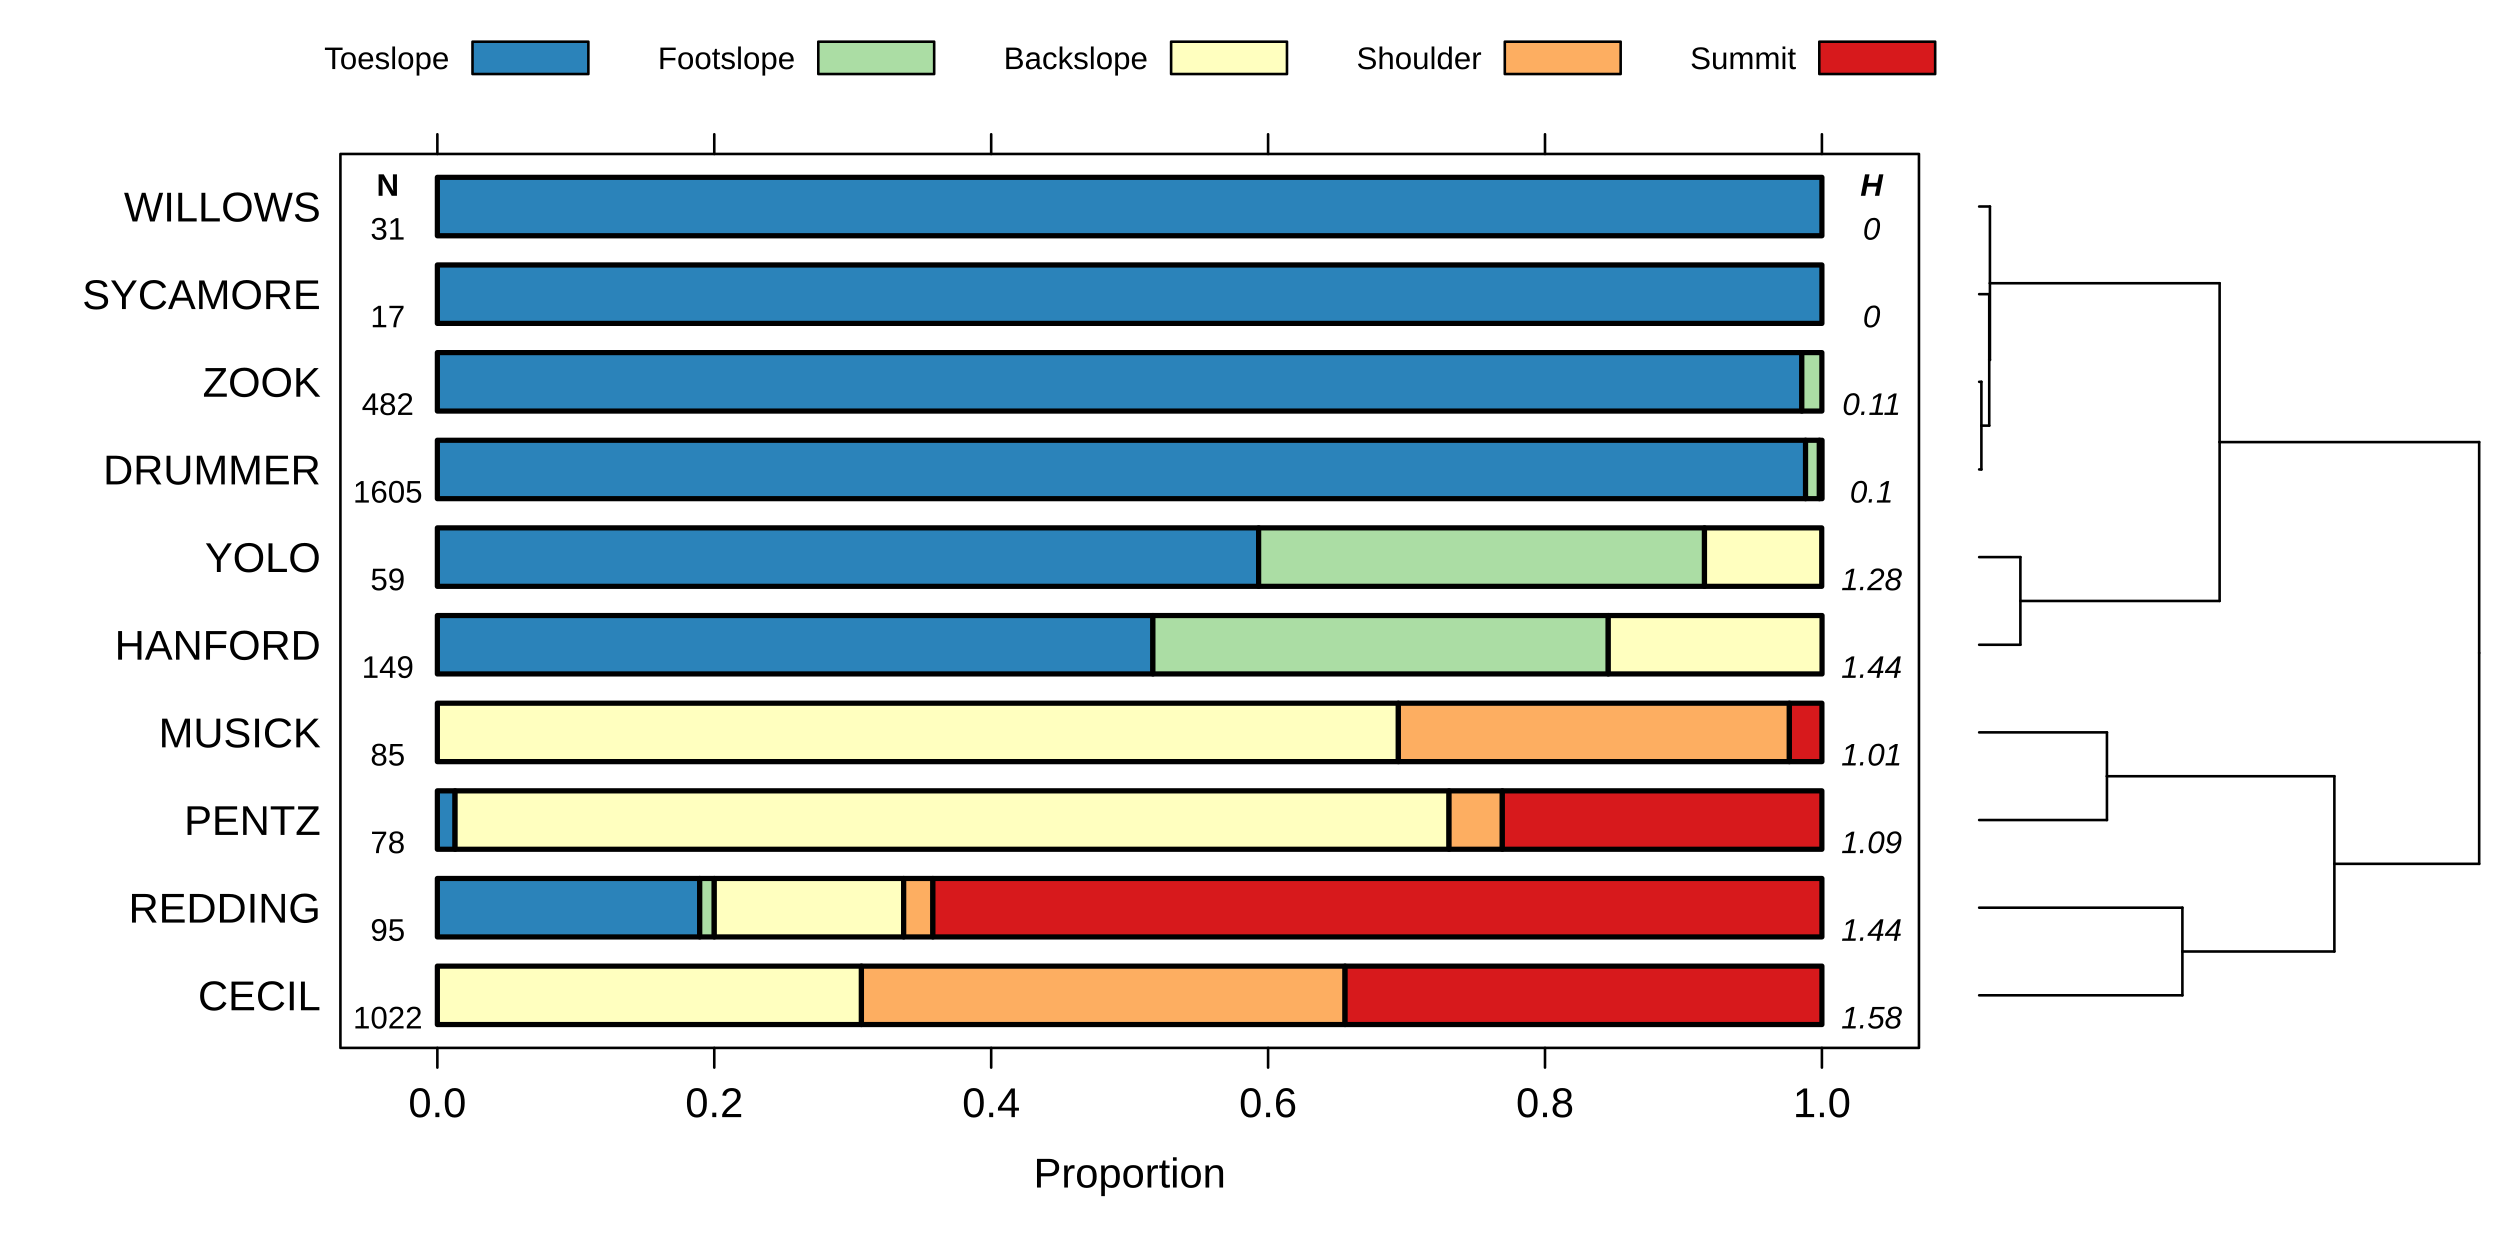
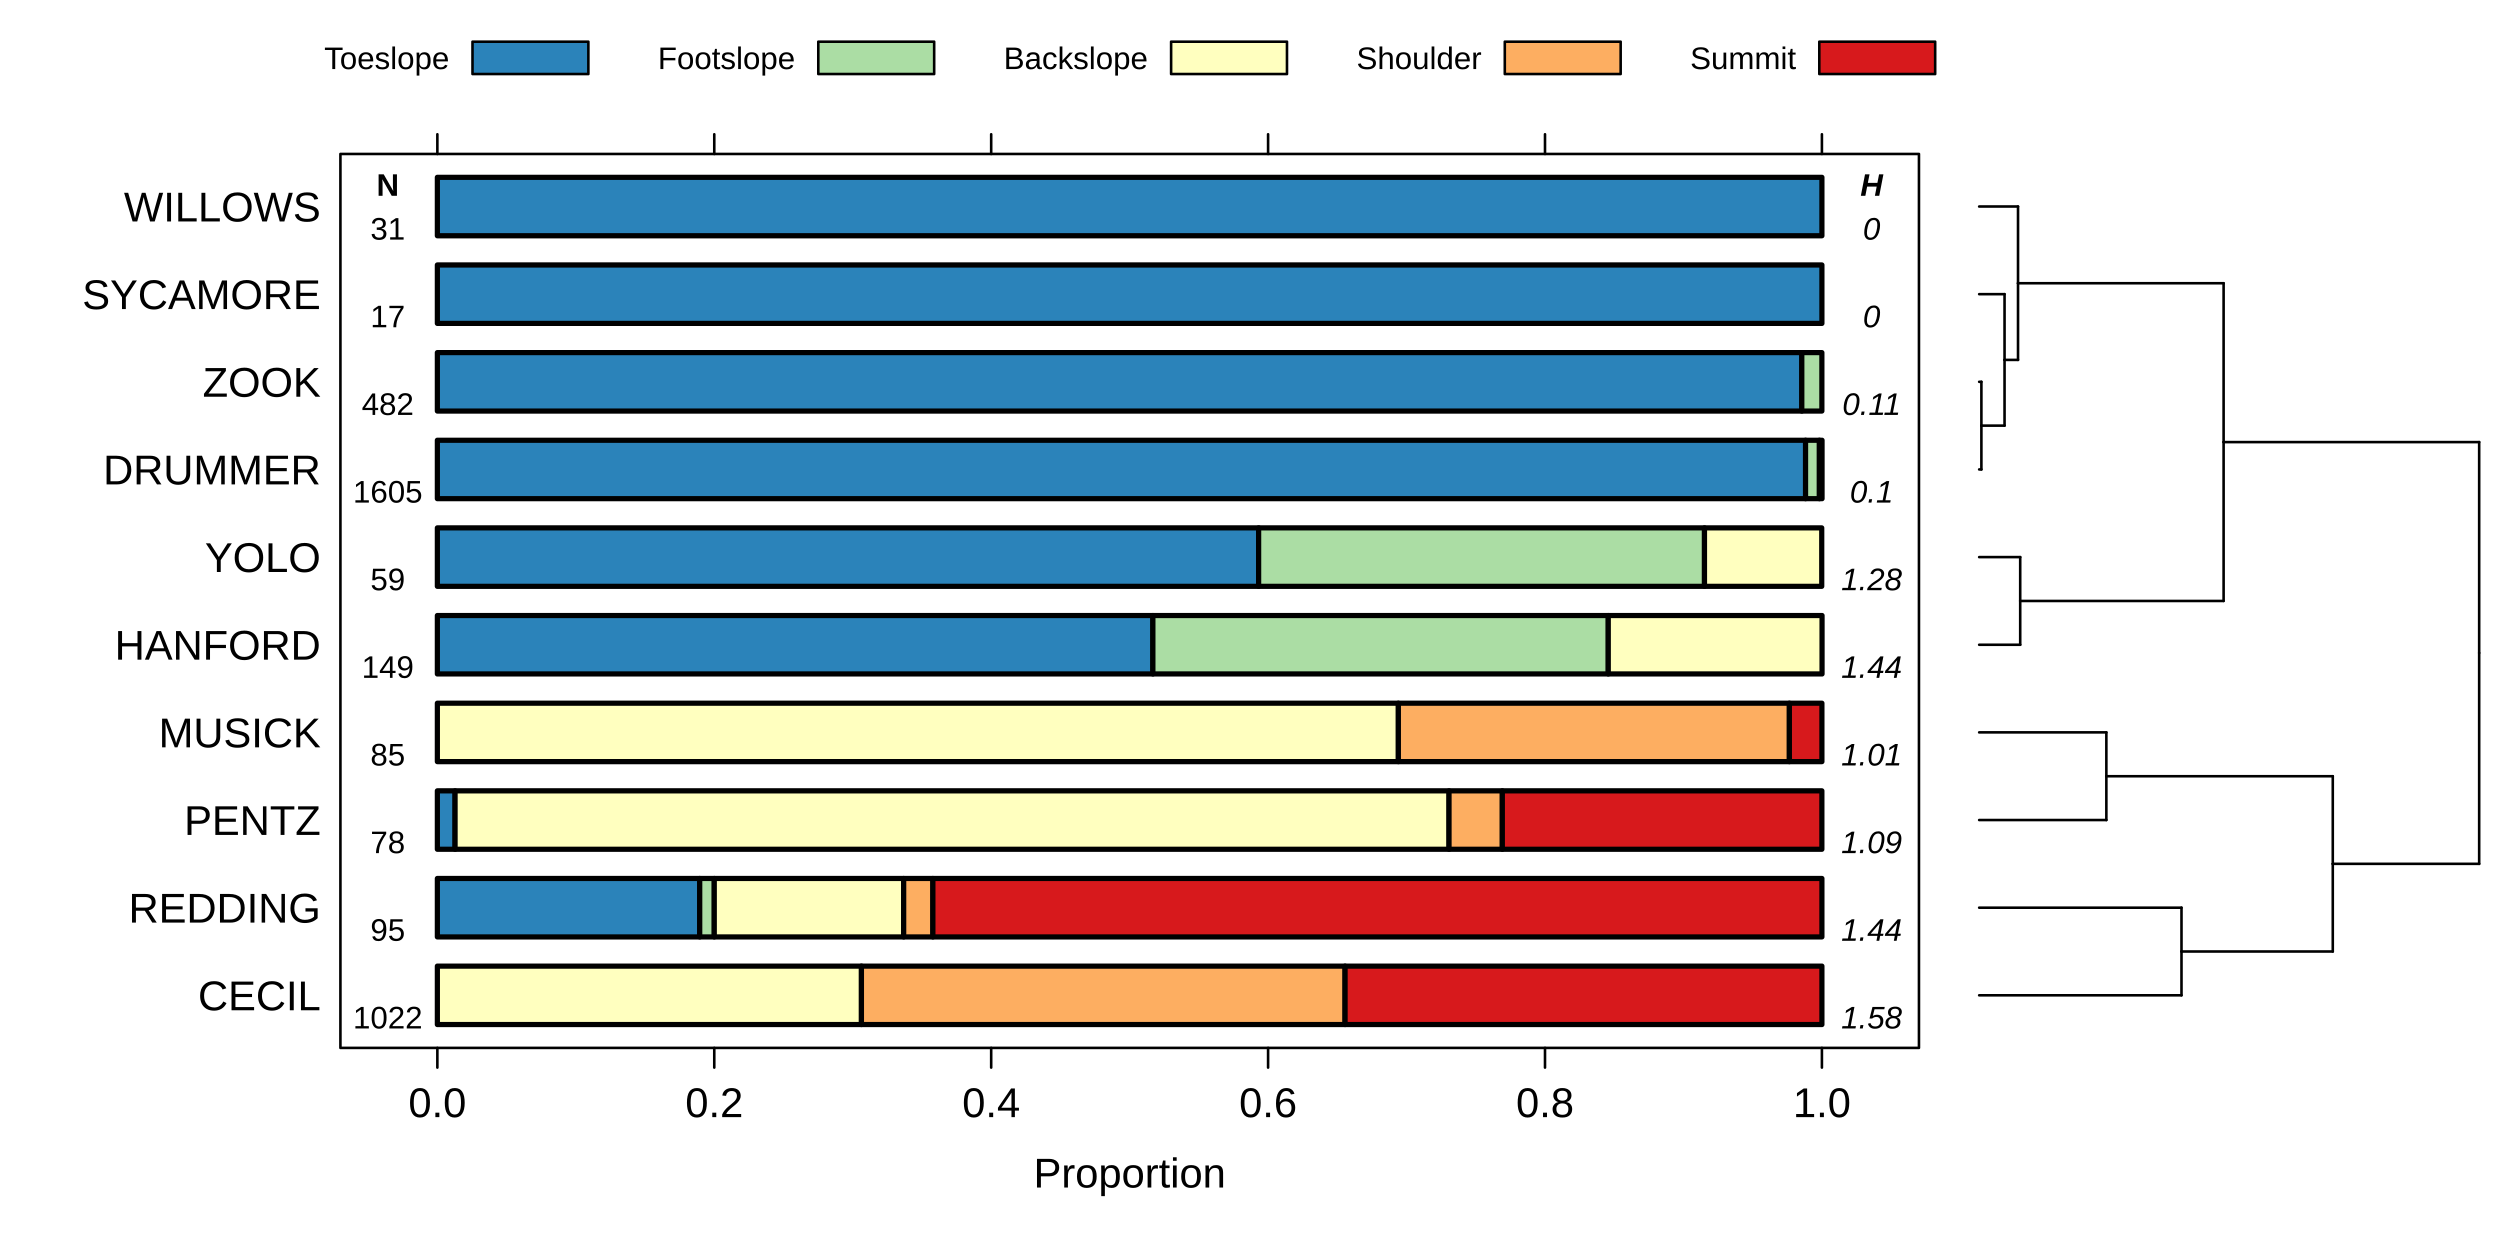
<svg xmlns="http://www.w3.org/2000/svg" class="svglite" width="720.00pt" height="360.00pt" viewBox="0 0 720.00 360.00">
  <defs>
    <style type="text/css">
    .svglite line, .svglite polyline, .svglite polygon, .svglite path, .svglite rect, .svglite circle {
      fill: none;
      stroke: #000000;
      stroke-linecap: round;
      stroke-linejoin: round;
      stroke-miterlimit: 10.00;
    }
    .svglite text {
      white-space: pre;
    }
  </style>
  </defs>
  <rect width="100%" height="100%" style="stroke: none; fill: #FFFFFF;" />
  <defs>
    <clipPath id="cpMC4wMHw3MjAuMDB8MC4wMHwzNjAuMDA=">
      <rect x="0.00" y="0.00" width="720.00" height="360.00" />
    </clipPath>
  </defs>
  <g clip-path="url(#cpMC4wMHw3MjAuMDB8MC4wMHwzNjAuMDA=)">
    <rect x="0.00" y="0.00" width="720.00" height="360.00" style="stroke-width: 0.75; stroke: none;" />
    <text x="325.35" y="342.00" text-anchor="middle" style="font-size: 12.00px; font-family: &quot;Arial&quot;;" textLength="55.37px" lengthAdjust="spacingAndGlyphs">Proportion</text>
  </g>
  <defs>
    <clipPath id="cpOTguMDR8NTUyLjY2fDQ0LjM0fDMwMS44MA==">
      <rect x="98.04" y="44.34" width="454.62" height="257.46" />
    </clipPath>
  </defs>
  <g clip-path="url(#cpOTguMDR8NTUyLjY2fDQ0LjM0fDMwMS44MA==)">
</g>
  <g clip-path="url(#cpMC4wMHw3MjAuMDB8MC4wMHwzNjAuMDA=)">
    <line x1="125.96" y1="44.34" x2="125.96" y2="38.67" style="stroke-width: 0.75;" />
    <line x1="205.71" y1="44.34" x2="205.71" y2="38.67" style="stroke-width: 0.75;" />
    <line x1="285.46" y1="44.34" x2="285.46" y2="38.67" style="stroke-width: 0.75;" />
    <line x1="365.21" y1="44.34" x2="365.21" y2="38.67" style="stroke-width: 0.75;" />
    <line x1="444.96" y1="44.34" x2="444.96" y2="38.67" style="stroke-width: 0.75;" />
    <line x1="524.71" y1="44.34" x2="524.71" y2="38.67" style="stroke-width: 0.75;" />
    <text x="92.37" y="290.95" text-anchor="end" style="font-size: 12.00px; font-family: &quot;Arial&quot;;" textLength="35.35px" lengthAdjust="spacingAndGlyphs">CECIL</text>
    <text x="92.37" y="265.71" text-anchor="end" style="font-size: 12.00px; font-family: &quot;Arial&quot;;" textLength="55.35px" lengthAdjust="spacingAndGlyphs">REDDING</text>
    <text x="92.37" y="240.47" text-anchor="end" style="font-size: 12.00px; font-family: &quot;Arial&quot;;" textLength="39.34px" lengthAdjust="spacingAndGlyphs">PENTZ</text>
    <text x="92.37" y="215.23" text-anchor="end" style="font-size: 12.00px; font-family: &quot;Arial&quot;;" textLength="46.68px" lengthAdjust="spacingAndGlyphs">MUSICK</text>
    <text x="92.37" y="189.99" text-anchor="end" style="font-size: 12.00px; font-family: &quot;Arial&quot;;" textLength="59.35px" lengthAdjust="spacingAndGlyphs">HANFORD</text>
    <text x="92.37" y="164.74" text-anchor="end" style="font-size: 12.00px; font-family: &quot;Arial&quot;;" textLength="33.36px" lengthAdjust="spacingAndGlyphs">YOLO</text>
    <text x="92.37" y="139.50" text-anchor="end" style="font-size: 12.00px; font-family: &quot;Arial&quot;;" textLength="62.68px" lengthAdjust="spacingAndGlyphs">DRUMMER</text>
    <text x="92.37" y="114.26" text-anchor="end" style="font-size: 12.00px; font-family: &quot;Arial&quot;;" textLength="34.01px" lengthAdjust="spacingAndGlyphs">ZOOK</text>
    <text x="92.37" y="89.02" text-anchor="end" style="font-size: 12.00px; font-family: &quot;Arial&quot;;" textLength="68.70px" lengthAdjust="spacingAndGlyphs">SYCAMORE</text>
    <text x="92.37" y="63.78" text-anchor="end" style="font-size: 12.00px; font-family: &quot;Arial&quot;;" textLength="56.68px" lengthAdjust="spacingAndGlyphs">WILLOWS</text>
    <line x1="125.96" y1="301.80" x2="125.96" y2="307.47" style="stroke-width: 0.75;" />
    <line x1="205.71" y1="301.80" x2="205.71" y2="307.47" style="stroke-width: 0.75;" />
    <line x1="285.46" y1="301.80" x2="285.46" y2="307.47" style="stroke-width: 0.75;" />
    <line x1="365.21" y1="301.80" x2="365.21" y2="307.47" style="stroke-width: 0.75;" />
    <line x1="444.96" y1="301.80" x2="444.96" y2="307.47" style="stroke-width: 0.75;" />
    <line x1="524.71" y1="301.80" x2="524.71" y2="307.47" style="stroke-width: 0.75;" />
    <text x="125.96" y="321.73" text-anchor="middle" style="font-size: 12.00px; font-family: &quot;Arial&quot;;" textLength="16.68px" lengthAdjust="spacingAndGlyphs">0.0</text>
    <text x="205.71" y="321.73" text-anchor="middle" style="font-size: 12.00px; font-family: &quot;Arial&quot;;" textLength="16.68px" lengthAdjust="spacingAndGlyphs">0.2</text>
    <text x="285.46" y="321.73" text-anchor="middle" style="font-size: 12.00px; font-family: &quot;Arial&quot;;" textLength="16.68px" lengthAdjust="spacingAndGlyphs">0.4</text>
    <text x="365.21" y="321.73" text-anchor="middle" style="font-size: 12.00px; font-family: &quot;Arial&quot;;" textLength="16.68px" lengthAdjust="spacingAndGlyphs">0.6</text>
    <text x="444.96" y="321.73" text-anchor="middle" style="font-size: 12.00px; font-family: &quot;Arial&quot;;" textLength="16.68px" lengthAdjust="spacingAndGlyphs">0.8</text>
    <text x="524.71" y="321.73" text-anchor="middle" style="font-size: 12.00px; font-family: &quot;Arial&quot;;" textLength="16.68px" lengthAdjust="spacingAndGlyphs">1.0</text>
  </g>
  <g clip-path="url(#cpOTguMDR8NTUyLjY2fDQ0LjM0fDMwMS44MA==)">
    <rect x="125.96" y="278.24" width="122.14" height="16.83" style="stroke-width: 1.50; fill: #FFFFBF;" />
    <rect x="248.09" y="278.24" width="139.28" height="16.83" style="stroke-width: 1.50; fill: #FDAE61;" />
    <rect x="387.38" y="278.24" width="137.33" height="16.83" style="stroke-width: 1.50; fill: #D7191C;" />
    <rect x="125.96" y="126.79" width="394.04" height="16.83" style="stroke-width: 1.50; fill: #2B83BA;" />
    <rect x="520.00" y="126.79" width="3.99" height="16.83" style="stroke-width: 1.50; fill: #ABDDA4;" />
    <rect x="523.99" y="126.79" width="0.76" height="16.83" style="stroke-width: 1.50; fill: #D7191C;" />
    <rect x="125.96" y="177.27" width="206.07" height="16.83" style="stroke-width: 1.50; fill: #2B83BA;" />
    <rect x="332.03" y="177.27" width="131.15" height="16.83" style="stroke-width: 1.50; fill: #ABDDA4;" />
    <rect x="463.18" y="177.27" width="61.57" height="16.83" style="stroke-width: 1.50; fill: #FFFFBF;" />
    <rect x="125.96" y="202.52" width="276.77" height="16.83" style="stroke-width: 1.50; fill: #FFFFBF;" />
    <rect x="402.73" y="202.52" width="112.61" height="16.83" style="stroke-width: 1.50; fill: #FDAE61;" />
    <rect x="515.34" y="202.52" width="9.37" height="16.83" style="stroke-width: 1.50; fill: #D7191C;" />
    <rect x="125.96" y="227.76" width="5.10" height="16.83" style="stroke-width: 1.50; fill: #2B83BA;" />
    <rect x="131.06" y="227.76" width="286.26" height="16.83" style="stroke-width: 1.50; fill: #FFFFBF;" />
    <rect x="417.32" y="227.76" width="15.35" height="16.83" style="stroke-width: 1.50; fill: #FDAE61;" />
    <rect x="432.67" y="227.76" width="92.03" height="16.83" style="stroke-width: 1.50; fill: #D7191C;" />
    <rect x="125.96" y="253.00" width="75.56" height="16.83" style="stroke-width: 1.50; fill: #2B83BA;" />
    <rect x="201.52" y="253.00" width="4.19" height="16.83" style="stroke-width: 1.50; fill: #ABDDA4;" />
    <rect x="205.71" y="253.00" width="54.55" height="16.83" style="stroke-width: 1.50; fill: #FFFFBF;" />
    <rect x="260.26" y="253.00" width="8.41" height="16.83" style="stroke-width: 1.50; fill: #FDAE61;" />
    <rect x="268.67" y="253.00" width="256.04" height="16.83" style="stroke-width: 1.50; fill: #D7191C;" />
    <rect x="125.96" y="76.31" width="398.75" height="16.83" style="stroke-width: 1.50; fill: #2B83BA;" />
    <rect x="125.96" y="51.07" width="398.75" height="16.83" style="stroke-width: 1.50; fill: #2B83BA;" />
    <rect x="125.96" y="152.03" width="236.54" height="16.83" style="stroke-width: 1.50; fill: #2B83BA;" />
    <rect x="362.49" y="152.03" width="128.40" height="16.83" style="stroke-width: 1.50; fill: #ABDDA4;" />
    <rect x="490.89" y="152.03" width="33.77" height="16.83" style="stroke-width: 1.50; fill: #FFFFBF;" />
    <rect x="125.96" y="101.55" width="392.97" height="16.83" style="stroke-width: 1.50; fill: #2B83BA;" />
    <rect x="518.92" y="101.55" width="5.78" height="16.83" style="stroke-width: 1.50; fill: #ABDDA4;" />
    <text x="111.68" y="296.19" text-anchor="middle" style="font-size: 9.00px; font-family: &quot;Arial&quot;;" textLength="20.02px" lengthAdjust="spacingAndGlyphs">1022</text>
    <text x="111.68" y="270.94" text-anchor="middle" style="font-size: 9.00px; font-family: &quot;Arial&quot;;" textLength="10.01px" lengthAdjust="spacingAndGlyphs">95</text>
    <text x="111.68" y="245.70" text-anchor="middle" style="font-size: 9.00px; font-family: &quot;Arial&quot;;" textLength="10.01px" lengthAdjust="spacingAndGlyphs">78</text>
    <text x="111.68" y="220.46" text-anchor="middle" style="font-size: 9.00px; font-family: &quot;Arial&quot;;" textLength="10.01px" lengthAdjust="spacingAndGlyphs">85</text>
    <text x="111.68" y="195.22" text-anchor="middle" style="font-size: 9.00px; font-family: &quot;Arial&quot;;" textLength="15.01px" lengthAdjust="spacingAndGlyphs">149</text>
    <text x="111.68" y="169.98" text-anchor="middle" style="font-size: 9.00px; font-family: &quot;Arial&quot;;" textLength="10.01px" lengthAdjust="spacingAndGlyphs">59</text>
    <text x="111.68" y="144.74" text-anchor="middle" style="font-size: 9.00px; font-family: &quot;Arial&quot;;" textLength="20.02px" lengthAdjust="spacingAndGlyphs">1605</text>
    <text x="111.68" y="119.50" text-anchor="middle" style="font-size: 9.00px; font-family: &quot;Arial&quot;;" textLength="15.01px" lengthAdjust="spacingAndGlyphs">482</text>
    <text x="111.68" y="94.25" text-anchor="middle" style="font-size: 9.00px; font-family: &quot;Arial&quot;;" textLength="10.01px" lengthAdjust="spacingAndGlyphs">17</text>
    <text x="111.68" y="69.01" text-anchor="middle" style="font-size: 9.00px; font-family: &quot;Arial&quot;;" textLength="10.01px" lengthAdjust="spacingAndGlyphs">31</text>
    <text x="539.02" y="296.19" text-anchor="middle" style="font-size: 9.00px; font-style: italic; font-family: &quot;Arial&quot;;" textLength="17.51px" lengthAdjust="spacingAndGlyphs">1.58</text>
    <text x="539.02" y="270.94" text-anchor="middle" style="font-size: 9.00px; font-style: italic; font-family: &quot;Arial&quot;;" textLength="17.51px" lengthAdjust="spacingAndGlyphs">1.44</text>
    <text x="539.02" y="245.70" text-anchor="middle" style="font-size: 9.00px; font-style: italic; font-family: &quot;Arial&quot;;" textLength="17.51px" lengthAdjust="spacingAndGlyphs">1.09</text>
    <text x="539.02" y="220.46" text-anchor="middle" style="font-size: 9.00px; font-style: italic; font-family: &quot;Arial&quot;;" textLength="17.51px" lengthAdjust="spacingAndGlyphs">1.01</text>
    <text x="539.02" y="195.22" text-anchor="middle" style="font-size: 9.00px; font-style: italic; font-family: &quot;Arial&quot;;" textLength="17.51px" lengthAdjust="spacingAndGlyphs">1.44</text>
    <text x="539.02" y="169.98" text-anchor="middle" style="font-size: 9.00px; font-style: italic; font-family: &quot;Arial&quot;;" textLength="17.51px" lengthAdjust="spacingAndGlyphs">1.28</text>
    <text x="539.02" y="144.74" text-anchor="middle" style="font-size: 9.00px; font-style: italic; font-family: &quot;Arial&quot;;" textLength="12.51px" lengthAdjust="spacingAndGlyphs">0.1</text>
    <text x="539.02" y="119.50" text-anchor="middle" style="font-size: 9.00px; font-style: italic; font-family: &quot;Arial&quot;;" textLength="16.84px" lengthAdjust="spacingAndGlyphs">0.11</text>
    <text x="539.02" y="94.25" text-anchor="middle" style="font-size: 9.00px; font-style: italic; font-family: &quot;Arial&quot;;" textLength="5.00px" lengthAdjust="spacingAndGlyphs">0</text>
    <text x="539.02" y="69.01" text-anchor="middle" style="font-size: 9.00px; font-style: italic; font-family: &quot;Arial&quot;;" textLength="5.00px" lengthAdjust="spacingAndGlyphs">0</text>
    <text x="111.68" y="56.39" text-anchor="middle" style="font-size: 9.00px; font-weight: bold; font-family: &quot;Arial&quot;;" textLength="6.50px" lengthAdjust="spacingAndGlyphs">N</text>
    <text x="539.02" y="56.39" text-anchor="middle" style="font-size: 9.00px; font-weight: bold; font-style: italic; font-family: &quot;Arial&quot;;" textLength="6.50px" lengthAdjust="spacingAndGlyphs">H</text>
  </g>
  <g clip-path="url(#cpMC4wMHw3MjAuMDB8MC4wMHwzNjAuMDA=)">
    <rect x="98.04" y="44.34" width="454.62" height="257.46" style="stroke-width: 0.75;" />
    <rect x="90.04" y="12.00" width="470.63" height="9.33" style="stroke-width: 0.75; stroke: none;" />
    <text x="93.37" y="19.89" style="font-size: 9.00px; font-family: &quot;Arial&quot;;" textLength="36.02px" lengthAdjust="spacingAndGlyphs">Toeslope</text>
    <text x="189.47" y="19.89" style="font-size: 9.00px; font-family: &quot;Arial&quot;;" textLength="39.52px" lengthAdjust="spacingAndGlyphs">Footslope</text>
    <text x="289.07" y="19.89" style="font-size: 9.00px; font-family: &quot;Arial&quot;;" textLength="41.52px" lengthAdjust="spacingAndGlyphs">Backslope</text>
    <text x="390.68" y="19.89" style="font-size: 9.00px; font-family: &quot;Arial&quot;;" textLength="36.02px" lengthAdjust="spacingAndGlyphs">Shoulder</text>
    <text x="486.77" y="19.89" style="font-size: 9.00px; font-family: &quot;Arial&quot;;" textLength="30.50px" lengthAdjust="spacingAndGlyphs">Summit</text>
    <rect x="136.08" y="12.00" width="33.37" height="9.33" style="stroke-width: 0.75; fill: #2B83BA;" />
    <rect x="235.67" y="12.00" width="33.37" height="9.33" style="stroke-width: 0.75; fill: #ABDDA4;" />
    <rect x="337.28" y="12.00" width="33.37" height="9.33" style="stroke-width: 0.75; fill: #FFFFBF;" />
    <rect x="433.38" y="12.00" width="33.37" height="9.33" style="stroke-width: 0.75; fill: #FDAE61;" />
    <rect x="523.96" y="12.00" width="33.37" height="9.33" style="stroke-width: 0.75; fill: #D7191C;" />
    <line x1="714.00" y1="188.05" x2="714.00" y2="248.79" style="stroke-width: 0.75;" />
-     <line x1="714.00" y1="248.79" x2="672.30" y2="248.79" style="stroke-width: 0.75;" />
+     <line x1="714.00" y1="248.79" x2="671.84" y2="248.79" style="stroke-width: 0.75;" />
    <line x1="714.00" y1="188.05" x2="714.00" y2="127.32" style="stroke-width: 0.75;" />
-     <line x1="714.00" y1="127.32" x2="639.25" y2="127.32" style="stroke-width: 0.75;" />
-     <line x1="672.30" y1="248.79" x2="672.30" y2="274.03" style="stroke-width: 0.75;" />
-     <line x1="672.30" y1="274.03" x2="628.53" y2="274.03" style="stroke-width: 0.75;" />
-     <line x1="672.30" y1="248.79" x2="672.30" y2="223.55" style="stroke-width: 0.75;" />
-     <line x1="672.30" y1="223.55" x2="606.80" y2="223.55" style="stroke-width: 0.75;" />
-     <line x1="628.53" y1="274.03" x2="628.53" y2="286.65" style="stroke-width: 0.75;" />
-     <line x1="628.53" y1="286.65" x2="570.00" y2="286.65" style="stroke-width: 0.75;" />
-     <line x1="628.53" y1="274.03" x2="628.53" y2="261.41" style="stroke-width: 0.75;" />
-     <line x1="628.53" y1="261.41" x2="570.00" y2="261.41" style="stroke-width: 0.75;" />
-     <line x1="606.80" y1="223.55" x2="606.80" y2="236.17" style="stroke-width: 0.75;" />
-     <line x1="606.80" y1="236.17" x2="570.00" y2="236.17" style="stroke-width: 0.75;" />
-     <line x1="606.80" y1="223.55" x2="606.80" y2="210.93" style="stroke-width: 0.75;" />
-     <line x1="606.80" y1="210.93" x2="570.00" y2="210.93" style="stroke-width: 0.75;" />
-     <line x1="639.25" y1="127.32" x2="639.25" y2="173.07" style="stroke-width: 0.75;" />
-     <line x1="639.25" y1="173.07" x2="581.87" y2="173.07" style="stroke-width: 0.75;" />
-     <line x1="639.25" y1="127.32" x2="639.25" y2="81.57" style="stroke-width: 0.75;" />
-     <line x1="639.25" y1="81.57" x2="573.10" y2="81.57" style="stroke-width: 0.75;" />
-     <line x1="581.87" y1="173.07" x2="581.87" y2="185.69" style="stroke-width: 0.75;" />
-     <line x1="581.87" y1="185.69" x2="570.00" y2="185.69" style="stroke-width: 0.75;" />
-     <line x1="581.87" y1="173.07" x2="581.87" y2="160.45" style="stroke-width: 0.75;" />
-     <line x1="581.87" y1="160.45" x2="570.00" y2="160.45" style="stroke-width: 0.75;" />
-     <line x1="573.10" y1="81.57" x2="573.10" y2="103.65" style="stroke-width: 0.75;" />
-     <line x1="573.10" y1="103.65" x2="572.90" y2="103.65" style="stroke-width: 0.75;" />
-     <line x1="573.10" y1="81.57" x2="573.10" y2="59.48" style="stroke-width: 0.75;" />
-     <line x1="573.10" y1="59.48" x2="570.00" y2="59.48" style="stroke-width: 0.75;" />
-     <line x1="572.90" y1="103.65" x2="572.90" y2="122.58" style="stroke-width: 0.75;" />
-     <line x1="572.90" y1="122.58" x2="570.64" y2="122.58" style="stroke-width: 0.75;" />
-     <line x1="572.90" y1="103.65" x2="572.90" y2="84.72" style="stroke-width: 0.75;" />
-     <line x1="572.90" y1="84.72" x2="570.00" y2="84.72" style="stroke-width: 0.75;" />
+     <line x1="714.00" y1="127.32" x2="640.40" y2="127.32" style="stroke-width: 0.75;" />
+     <line x1="671.84" y1="248.79" x2="671.84" y2="274.03" style="stroke-width: 0.75;" />
+     <line x1="671.84" y1="274.03" x2="628.27" y2="274.03" style="stroke-width: 0.75;" />
+     <line x1="671.84" y1="248.79" x2="671.84" y2="223.55" style="stroke-width: 0.75;" />
+     <line x1="671.84" y1="223.55" x2="606.63" y2="223.55" style="stroke-width: 0.75;" />
+     <line x1="628.27" y1="274.03" x2="628.27" y2="286.65" style="stroke-width: 0.75;" />
+     <line x1="628.27" y1="286.65" x2="570.00" y2="286.65" style="stroke-width: 0.75;" />
+     <line x1="628.27" y1="274.03" x2="628.27" y2="261.41" style="stroke-width: 0.75;" />
+     <line x1="628.27" y1="261.41" x2="570.00" y2="261.41" style="stroke-width: 0.75;" />
+     <line x1="606.63" y1="223.55" x2="606.63" y2="236.17" style="stroke-width: 0.75;" />
+     <line x1="606.63" y1="236.17" x2="570.00" y2="236.17" style="stroke-width: 0.75;" />
+     <line x1="606.63" y1="223.55" x2="606.63" y2="210.93" style="stroke-width: 0.75;" />
+     <line x1="606.63" y1="210.93" x2="570.00" y2="210.93" style="stroke-width: 0.75;" />
+     <line x1="640.40" y1="127.32" x2="640.40" y2="173.07" style="stroke-width: 0.75;" />
+     <line x1="640.40" y1="173.07" x2="581.82" y2="173.07" style="stroke-width: 0.75;" />
+     <line x1="640.40" y1="127.32" x2="640.40" y2="81.57" style="stroke-width: 0.75;" />
+     <line x1="640.40" y1="81.57" x2="581.19" y2="81.57" style="stroke-width: 0.75;" />
+     <line x1="581.82" y1="173.07" x2="581.82" y2="185.69" style="stroke-width: 0.75;" />
+     <line x1="581.82" y1="185.69" x2="570.00" y2="185.69" style="stroke-width: 0.75;" />
+     <line x1="581.82" y1="173.07" x2="581.82" y2="160.45" style="stroke-width: 0.75;" />
+     <line x1="581.82" y1="160.45" x2="570.00" y2="160.45" style="stroke-width: 0.75;" />
+     <line x1="581.19" y1="81.57" x2="581.19" y2="103.65" style="stroke-width: 0.75;" />
+     <line x1="581.19" y1="103.65" x2="577.31" y2="103.65" style="stroke-width: 0.75;" />
+     <line x1="581.19" y1="81.57" x2="581.19" y2="59.48" style="stroke-width: 0.75;" />
+     <line x1="581.19" y1="59.48" x2="570.00" y2="59.48" style="stroke-width: 0.75;" />
+     <line x1="577.31" y1="103.65" x2="577.31" y2="122.58" style="stroke-width: 0.75;" />
+     <line x1="577.31" y1="122.58" x2="570.64" y2="122.58" style="stroke-width: 0.75;" />
+     <line x1="577.31" y1="103.65" x2="577.31" y2="84.72" style="stroke-width: 0.75;" />
+     <line x1="577.31" y1="84.72" x2="570.00" y2="84.72" style="stroke-width: 0.75;" />
    <line x1="570.64" y1="122.58" x2="570.64" y2="135.20" style="stroke-width: 0.75;" />
    <line x1="570.64" y1="135.20" x2="570.00" y2="135.20" style="stroke-width: 0.75;" />
    <line x1="570.64" y1="122.58" x2="570.64" y2="109.96" style="stroke-width: 0.75;" />
    <line x1="570.64" y1="109.96" x2="570.00" y2="109.96" style="stroke-width: 0.75;" />
  </g>
</svg>
